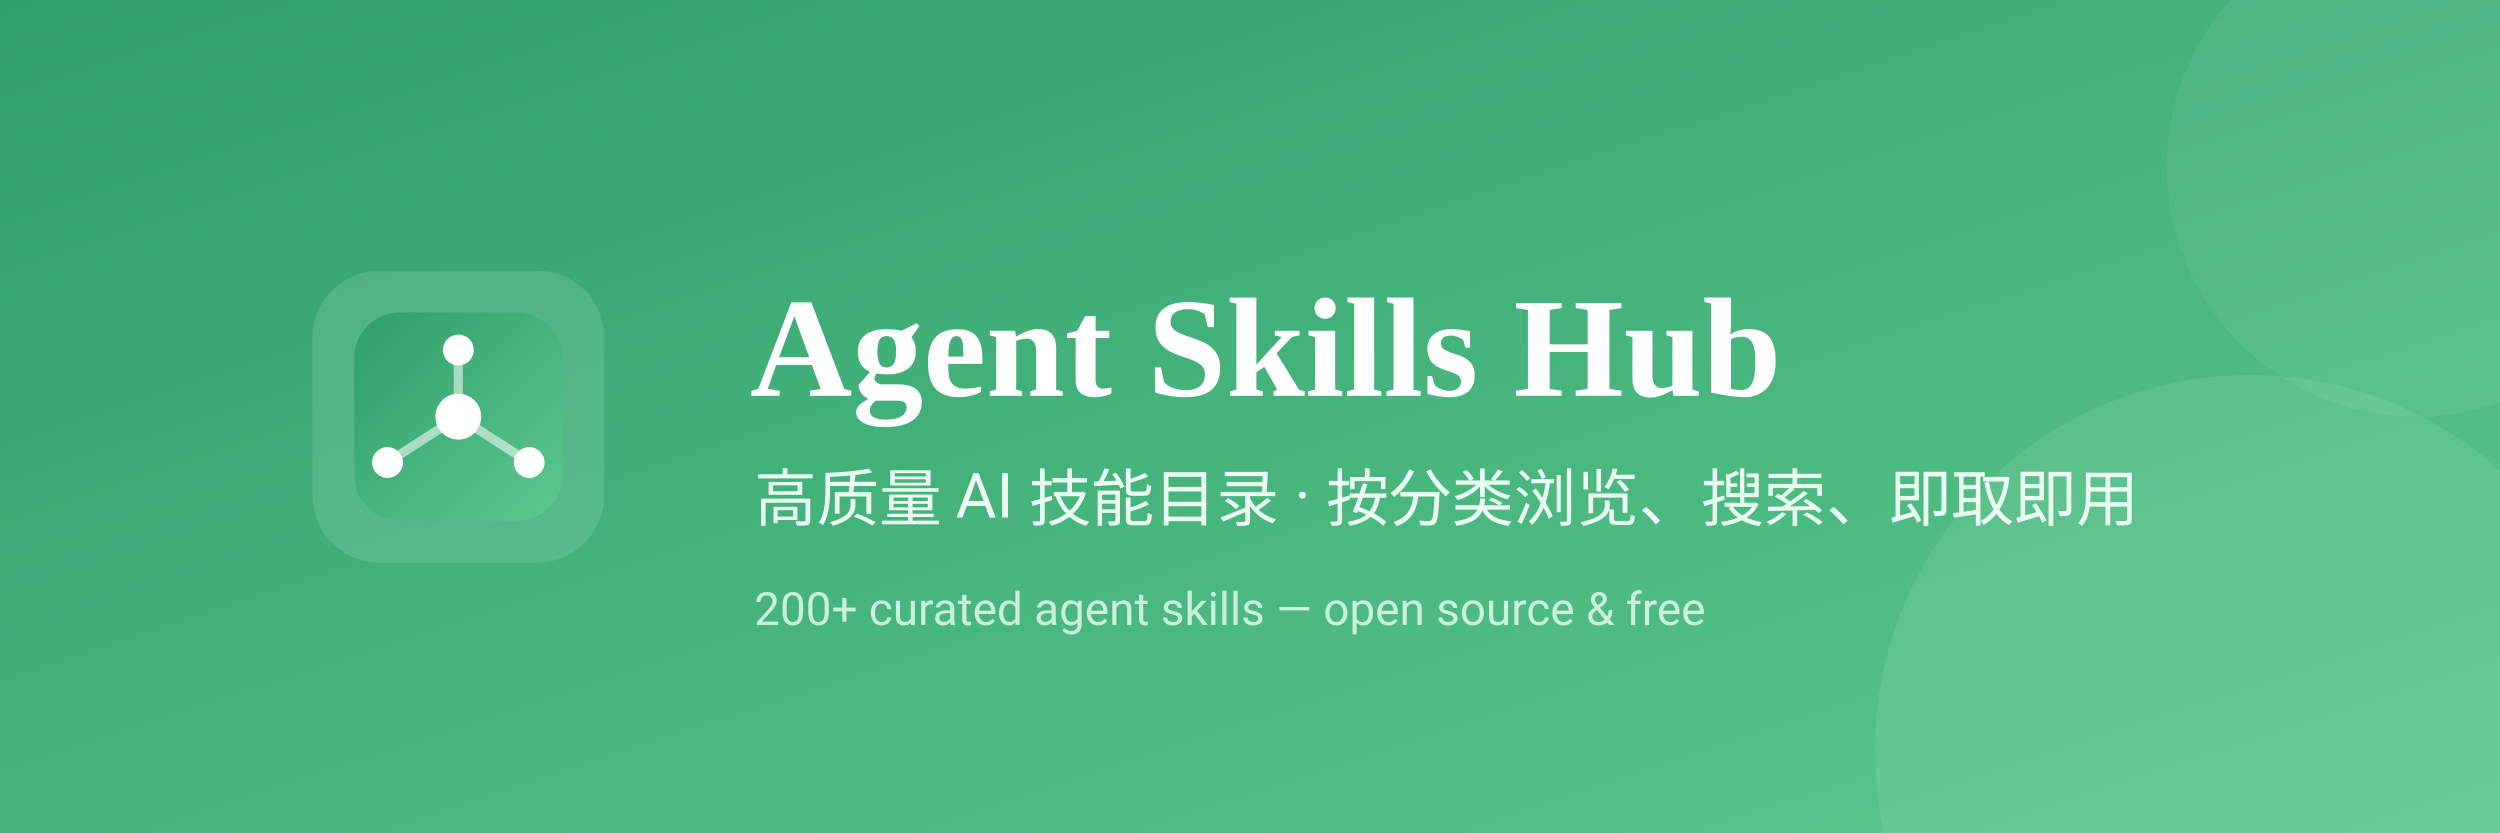
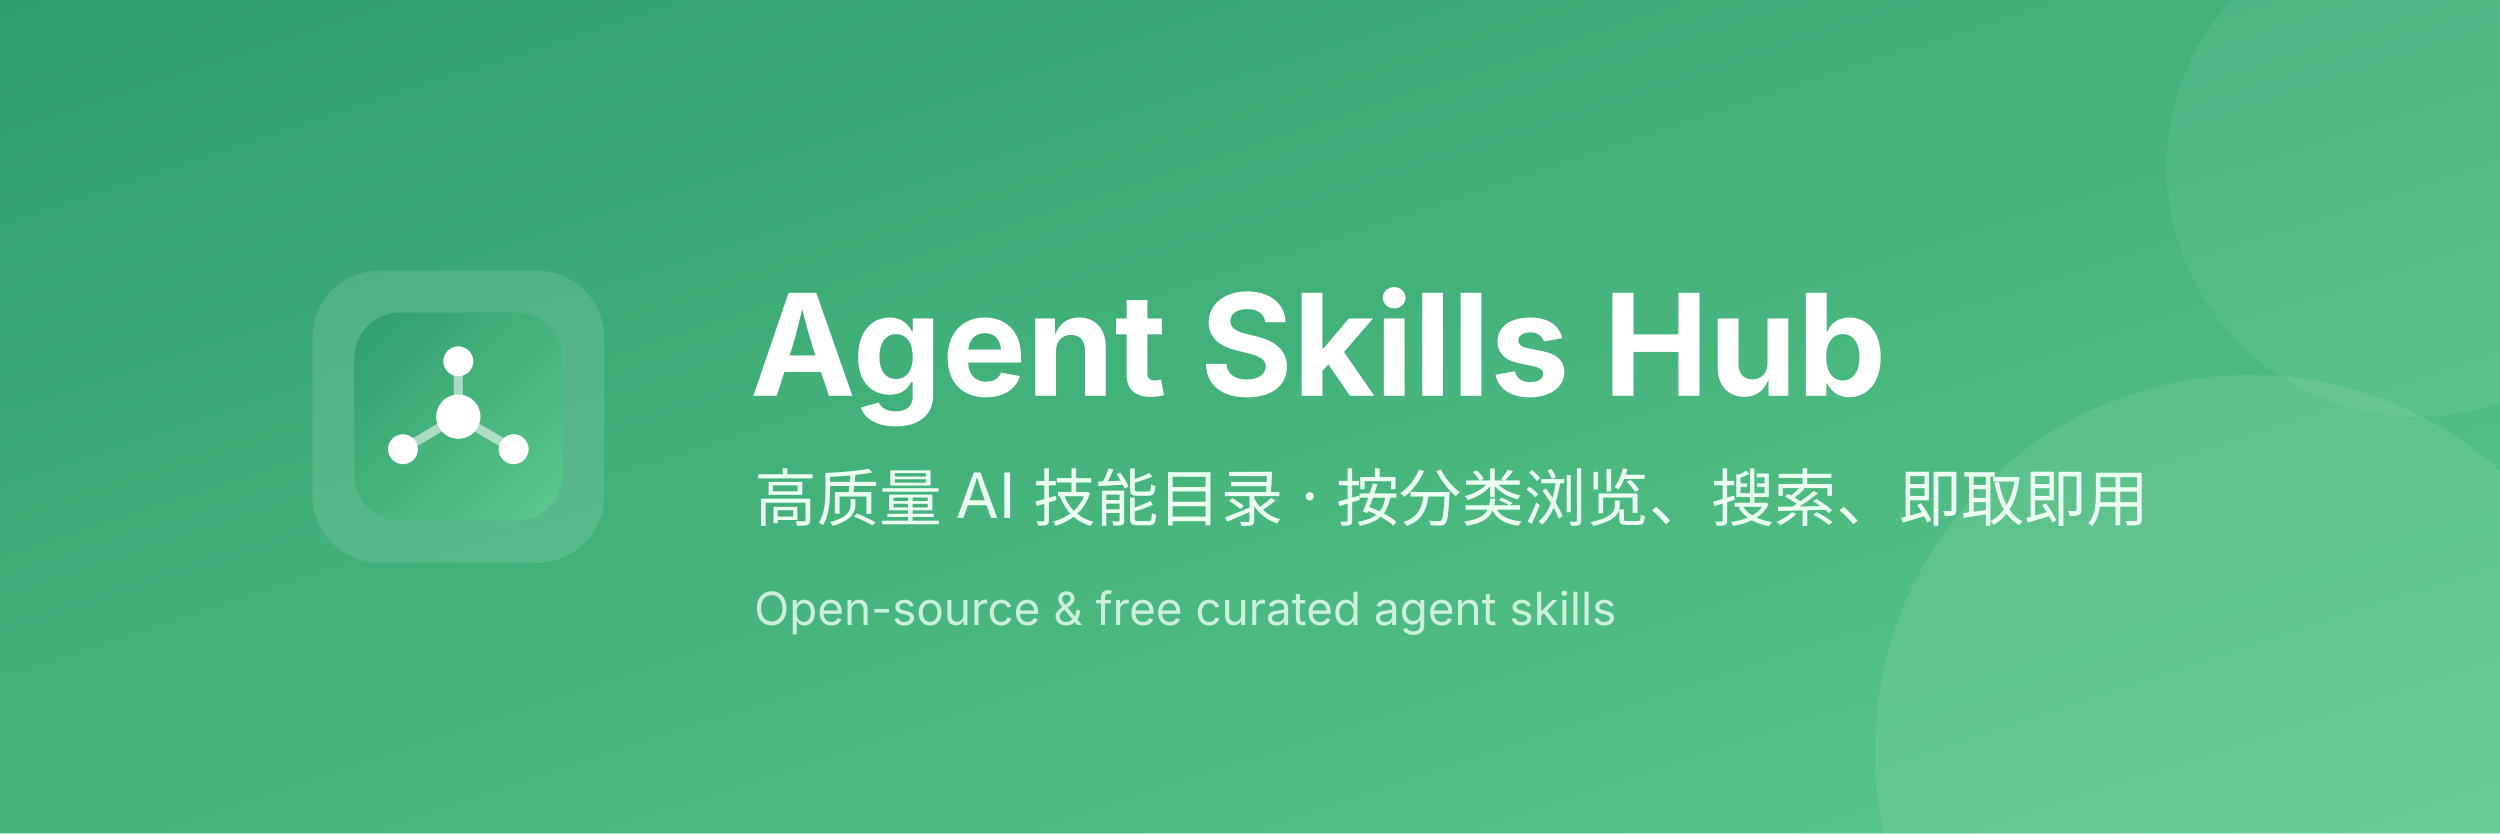
- <svg xmlns="http://www.w3.org/2000/svg" viewBox="0 0 1200 400" role="img" aria-label="Agent Skills Hub Banner">
+ <svg xmlns="http://www.w3.org/2000/svg" viewBox="0 0 1200 400" role="img" aria-labelledby="ash-title ash-desc" lang="zh-CN">
  <defs>
-     <linearGradient id="banner-bg" x1="0" y1="0" x2="1" y2="1">
+     <linearGradient id="ash-banner-bg" x1="0" y1="0" x2="1" y2="1">
      <stop offset="0" stop-color="#2e9e6b" />
      <stop offset="1" stop-color="#5cc98c" />
    </linearGradient>
-     <linearGradient id="banner-logo" x1="0" y1="0" x2="1" y2="1">
+     <linearGradient id="ash-banner-logo" x1="0" y1="0" x2="1" y2="1">
      <stop offset="0" stop-color="#2e9e6b" />
      <stop offset="1" stop-color="#5cc98c" />
    </linearGradient>
+     <symbol id="ash-hub" viewBox="0 0 32 32">
+       <g fill="#ffffff" stroke="#ffffff" stroke-width="1.4" stroke-linecap="round">
+         <line x1="16" y1="16" x2="16" y2="7.5" opacity=".55" />
+         <line x1="16" y1="16" x2="24.5" y2="21" opacity=".55" />
+         <line x1="16" y1="16" x2="7.5" y2="21" opacity=".55" />
+         <circle cx="16" cy="16" r="3.4" fill="#ffffff" stroke="none" />
+         <circle cx="16" cy="7.5" r="2.3" stroke="none" />
+         <circle cx="24.5" cy="21" r="2.3" stroke="none" />
+         <circle cx="7.5" cy="21" r="2.3" stroke="none" />
+       </g>
+     </symbol>
  </defs>
-   <rect width="1200" height="400" fill="url(#banner-bg)" />
+   <rect width="1200" height="400" fill="url(#ash-banner-bg)" />
  <circle cx="1080" cy="360" r="180" fill="#ffffff" opacity="0.08" />
  <circle cx="1160" cy="80" r="120" fill="#ffffff" opacity="0.06" />
  <g transform="translate(150 130)">
    <rect width="140" height="140" rx="32" fill="#ffffff" opacity="0.12" />
-     <rect x="20" y="20" width="100" height="100" rx="22" fill="url(#banner-logo)" />
-     <g fill="#ffffff" stroke="#ffffff" stroke-width="4.4" stroke-linecap="round">
-       <line x1="70" y1="70" x2="70" y2="38" opacity=".55" />
-       <line x1="70" y1="70" x2="104" y2="92" opacity=".55" />
-       <line x1="70" y1="70" x2="36" y2="92" opacity=".55" />
-       <circle cx="70" cy="70" r="11" fill="#ffffff" stroke="none" />
-       <circle cx="70" cy="38" r="7.4" stroke="none" />
-       <circle cx="104" cy="92" r="7.4" stroke="none" />
-       <circle cx="36" cy="92" r="7.4" stroke="none" />
-     </g>
+     <rect x="20" y="20" width="100" height="100" rx="22" fill="url(#ash-banner-logo)" />
+     <use href="#ash-hub" x="20" y="20" width="100" height="100" />
  </g>
-   <text x="360" y="190" font-family="Georgia, 'Times New Roman', serif" font-size="68" font-weight="700" fill="#ffffff">Agent Skills Hub</text>
-   <text x="362" y="250" font-family="-apple-system, 'Segoe UI', Roboto, Helvetica, Arial, sans-serif" font-size="30" fill="#eafff2">高质量 AI 技能目录 · 按分类浏览、搜索、即取即用</text>
-   <text x="362" y="300" font-family="-apple-system, 'Segoe UI', Roboto, Helvetica, Arial, sans-serif" font-size="22" fill="#d6f5e2" opacity="0.92">200+ curated agent skills — open source &amp; free</text>
+   <text x="360" y="190" font-family="Inter, -apple-system, 'Segoe UI', Roboto, Helvetica, Arial, 'PingFang SC', 'Microsoft YaHei', sans-serif" font-size="68" font-weight="700" fill="#ffffff">Agent Skills Hub</text>
+   <text x="362" y="250" font-family="Inter, -apple-system, 'Segoe UI', Roboto, Helvetica, Arial, 'PingFang SC', 'Microsoft YaHei', sans-serif" font-size="30" fill="#eafff2">高质量 AI 技能目录 · 按分类浏览、搜索、即取即用</text>
+   <text x="362" y="300" font-family="Inter, -apple-system, 'Segoe UI', Roboto, Helvetica, Arial, sans-serif" font-size="22" fill="#d6f5e2" opacity="0.92">Open-source &amp; free curated agent skills</text>
</svg>
